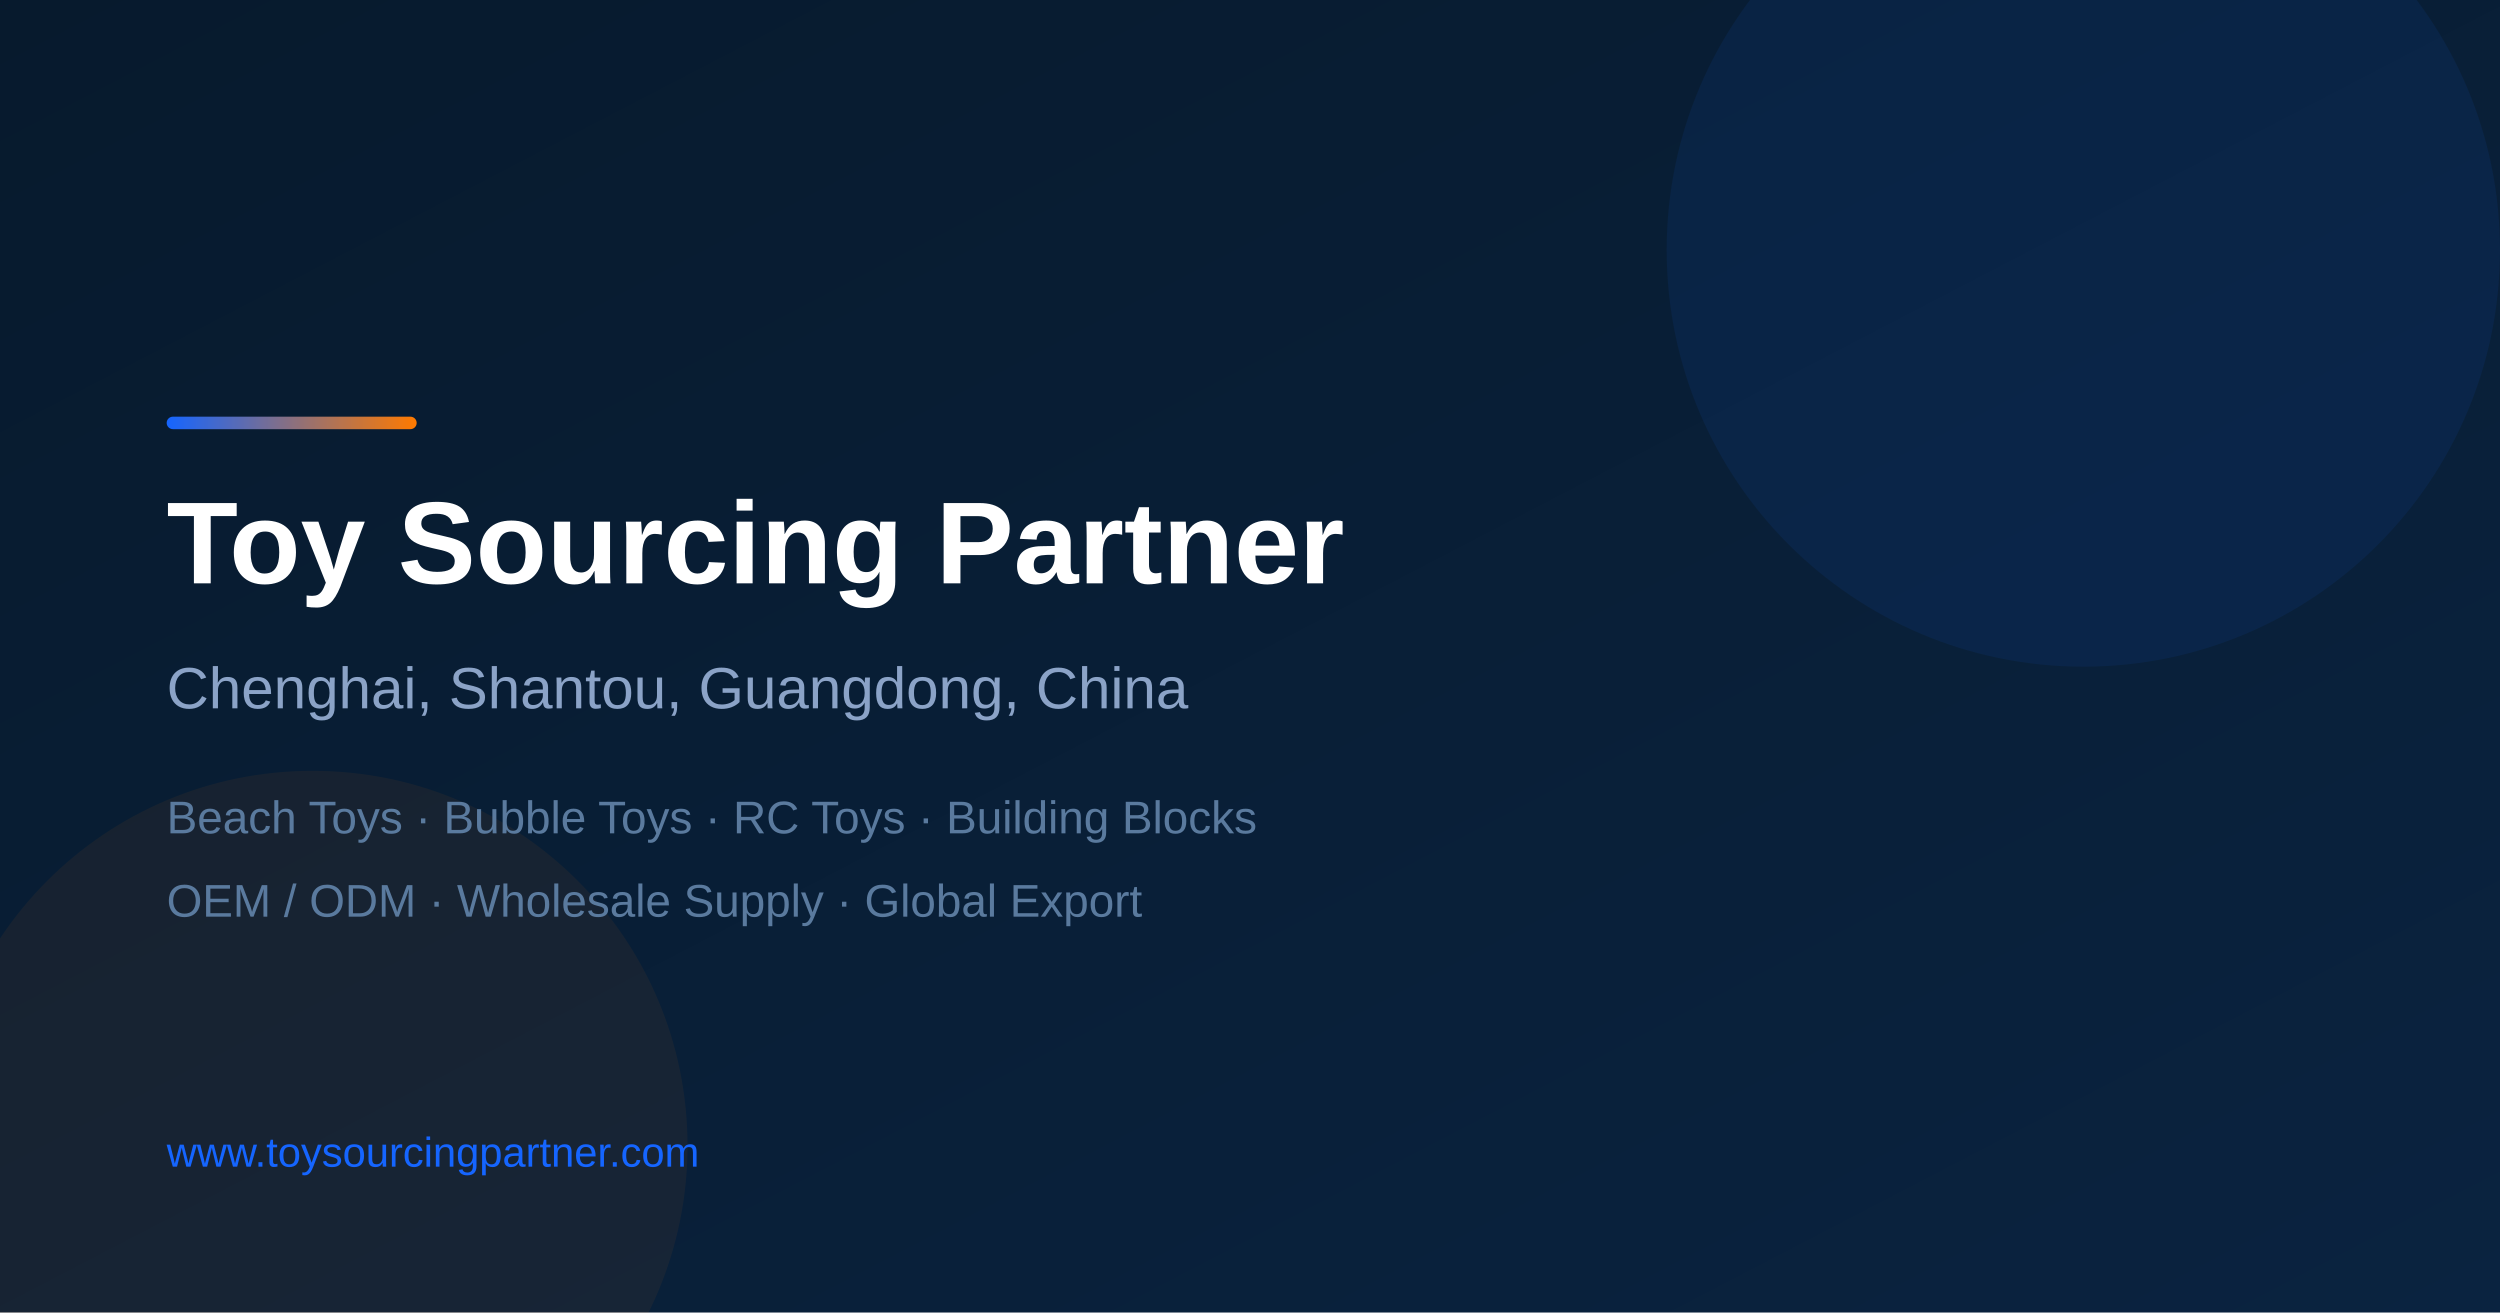
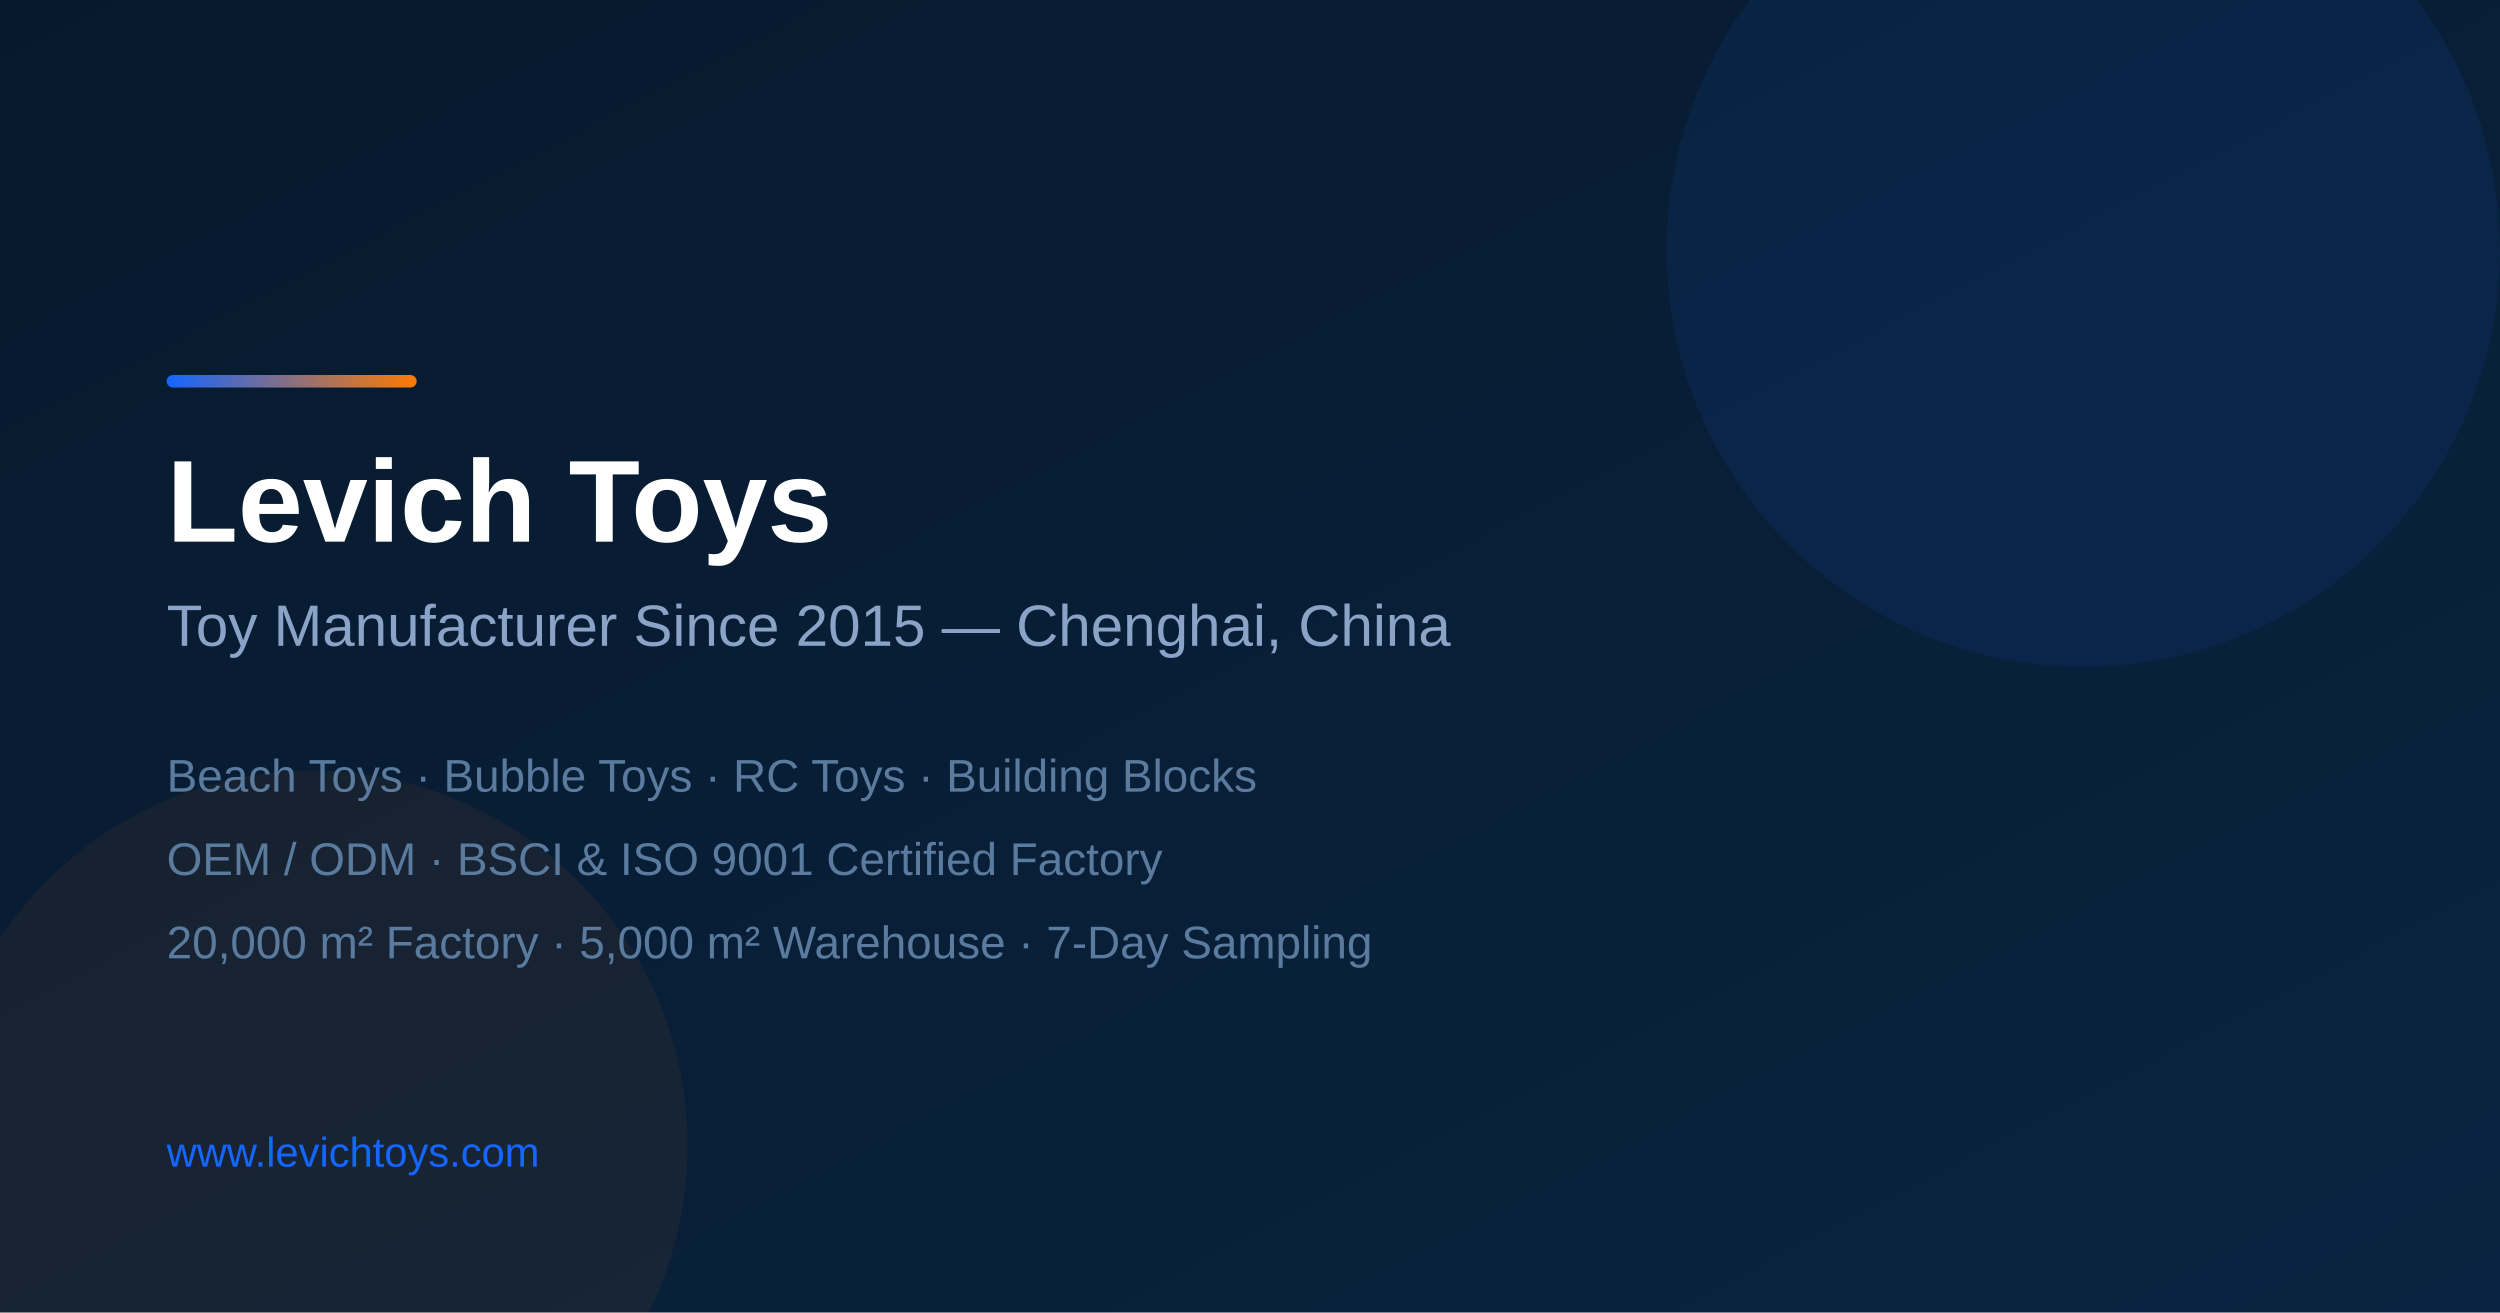
<svg xmlns="http://www.w3.org/2000/svg" width="1200" height="630" viewBox="0 0 1200 630">
  <defs>
    <linearGradient id="bg" x1="0" y1="0" x2="1" y2="1">
      <stop offset="0%" stop-color="#071A2D" />
      <stop offset="100%" stop-color="#0A2340" />
    </linearGradient>
    <linearGradient id="accent" x1="0" y1="0" x2="1" y2="0">
      <stop offset="0%" stop-color="#1565FF" />
      <stop offset="100%" stop-color="#FF7A00" />
    </linearGradient>
  </defs>
  <rect width="1200" height="630" fill="url(#bg)" />
  <circle cx="1000" cy="120" r="200" fill="#1565FF" opacity="0.08" />
  <circle cx="150" cy="550" r="180" fill="#FF7A00" opacity="0.06" />
-   <rect x="80" y="200" width="120" height="6" rx="3" fill="url(#accent)" />
-   <text x="80" y="280" font-family="Arial, sans-serif" font-size="56" font-weight="bold" fill="#FFFFFF">Toy Sourcing Partner</text>
-   <text x="80" y="340" font-family="Arial, sans-serif" font-size="28" fill="#8BA3C7">Chenghai, Shantou, Guangdong, China</text>
-   <text x="80" y="400" font-family="Arial, sans-serif" font-size="22" fill="#5A7A9E">Beach Toys · Bubble Toys · RC Toys · Building Blocks</text>
-   <text x="80" y="440" font-family="Arial, sans-serif" font-size="22" fill="#5A7A9E">OEM / ODM · Wholesale Supply · Global Export</text>
-   <text x="80" y="560" font-family="Arial, sans-serif" font-size="20" fill="#1565FF">www.toysourcingpartner.com</text>
+   <rect x="80" y="180" width="120" height="6" rx="3" fill="url(#accent)" />
+   <text x="80" y="260" font-family="Arial, sans-serif" font-size="56" font-weight="bold" fill="#FFFFFF">Levich Toys</text>
+   <text x="80" y="310" font-family="Arial, sans-serif" font-size="28" fill="#8BA3C7">Toy Manufacturer Since 2015 — Chenghai, China</text>
+   <text x="80" y="380" font-family="Arial, sans-serif" font-size="22" fill="#5A7A9E">Beach Toys · Bubble Toys · RC Toys · Building Blocks</text>
+   <text x="80" y="420" font-family="Arial, sans-serif" font-size="22" fill="#5A7A9E">OEM / ODM · BSCI &amp; ISO 9001 Certified Factory</text>
+   <text x="80" y="460" font-family="Arial, sans-serif" font-size="22" fill="#5A7A9E">20,000 m² Factory · 5,000 m² Warehouse · 7-Day Sampling</text>
+   <text x="80" y="560" font-family="Arial, sans-serif" font-size="20" fill="#1565FF">www.levichtoys.com</text>
</svg>
